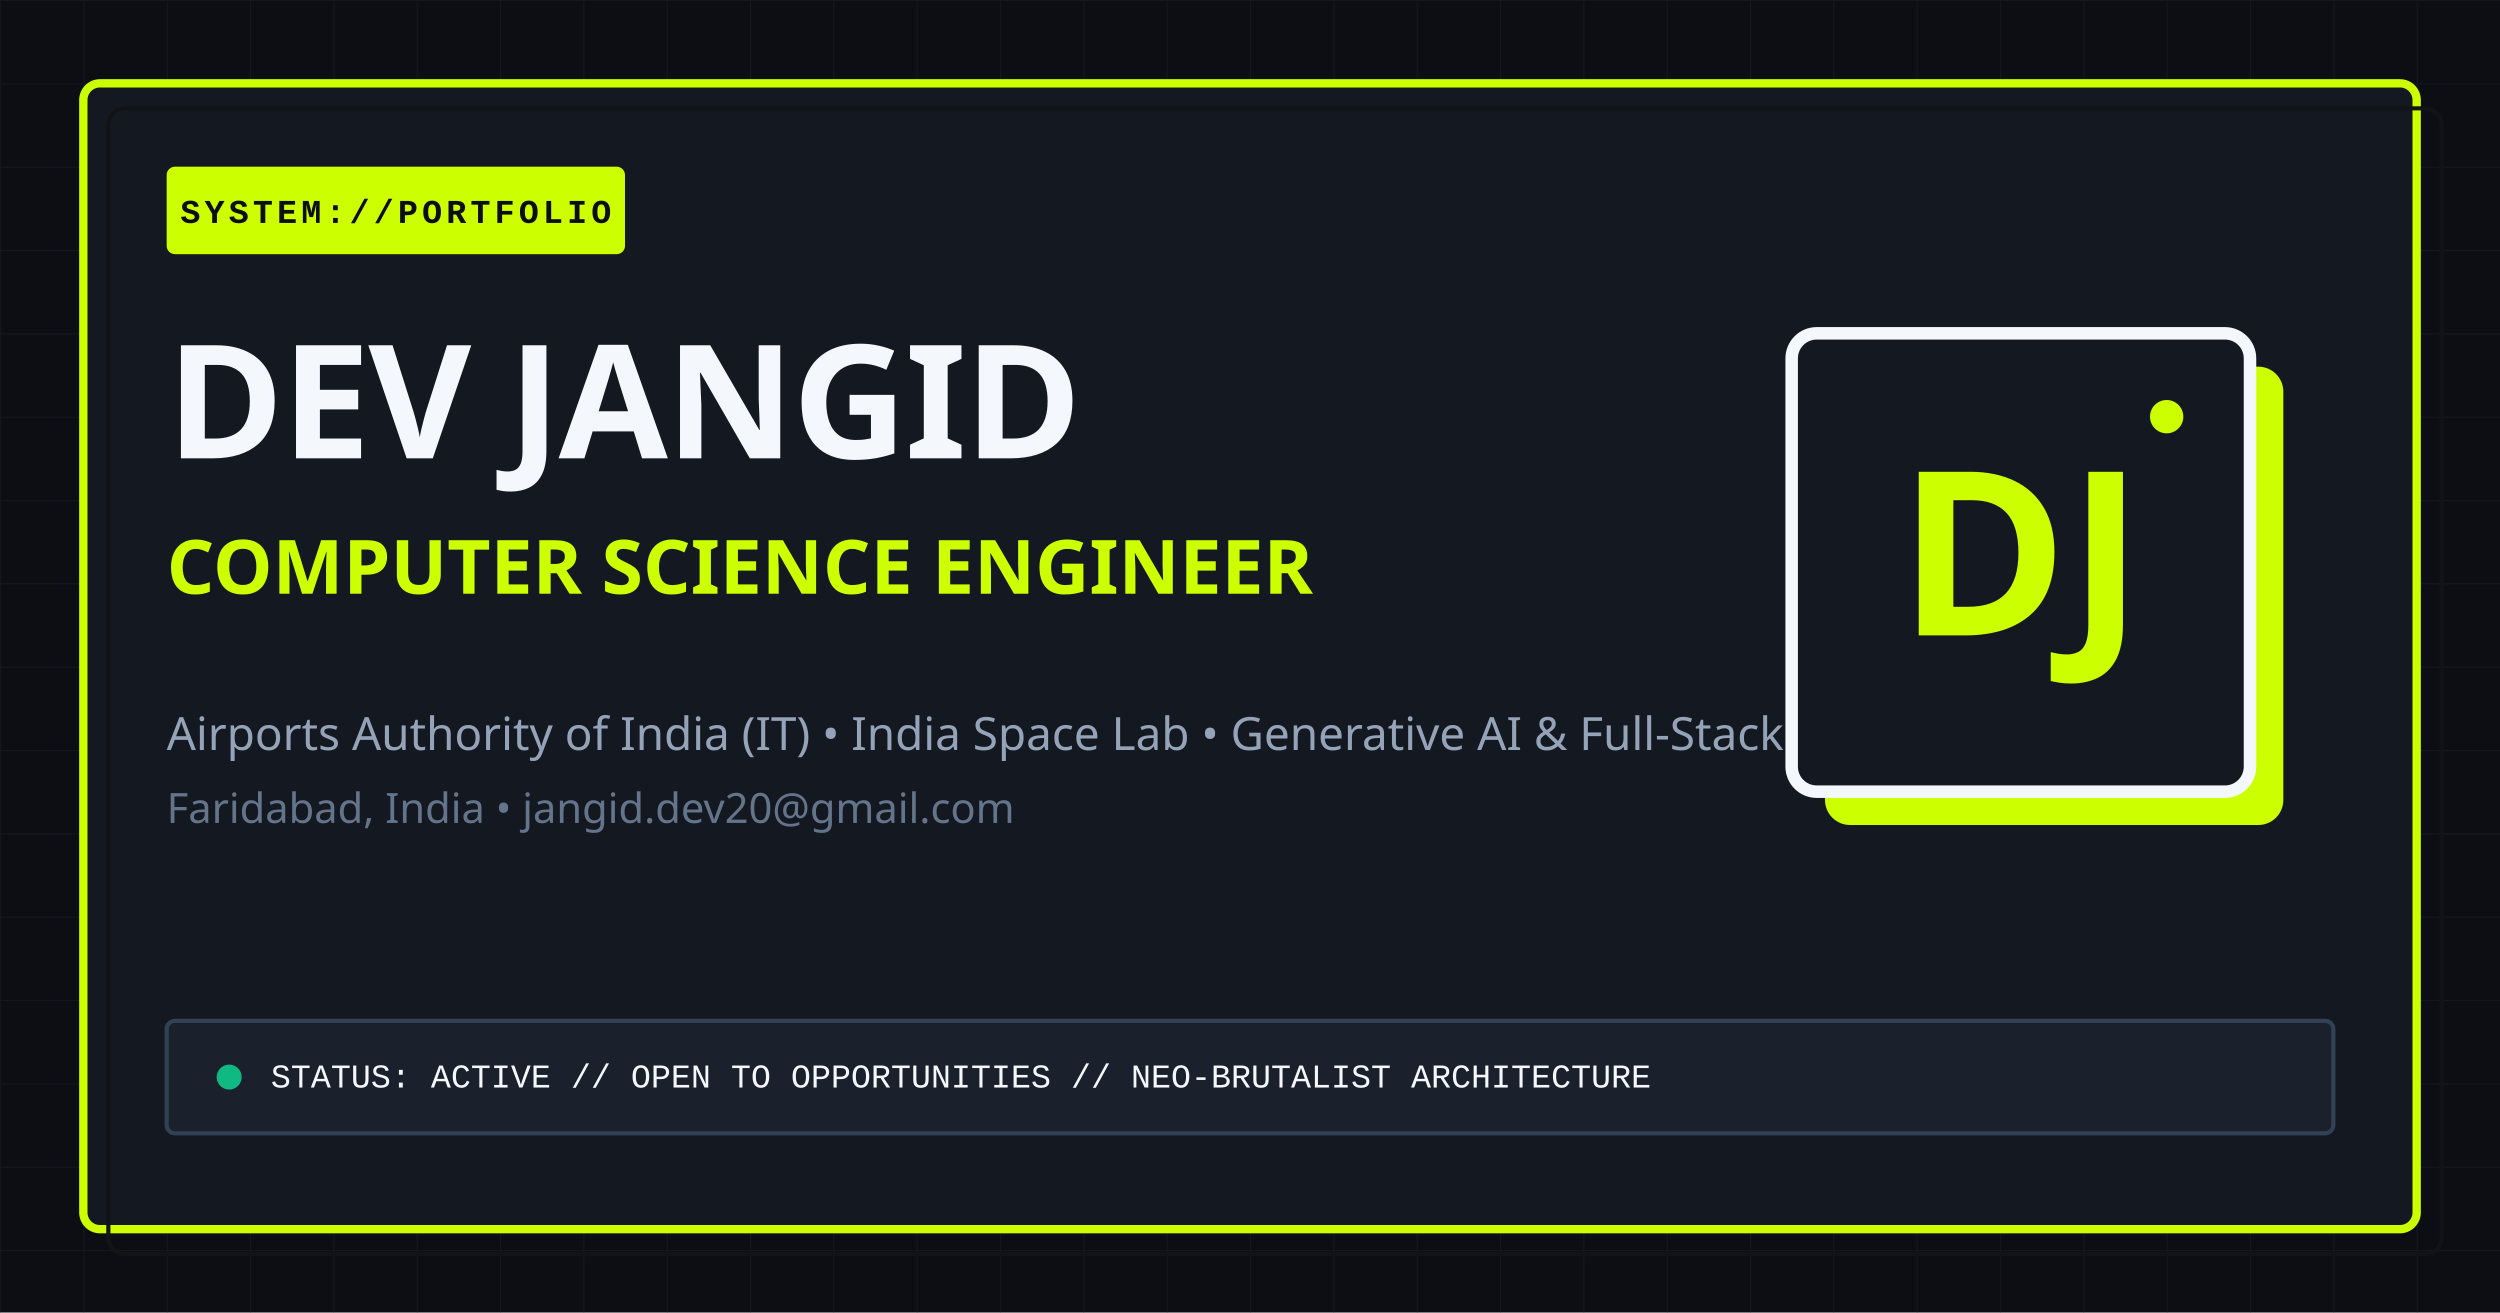
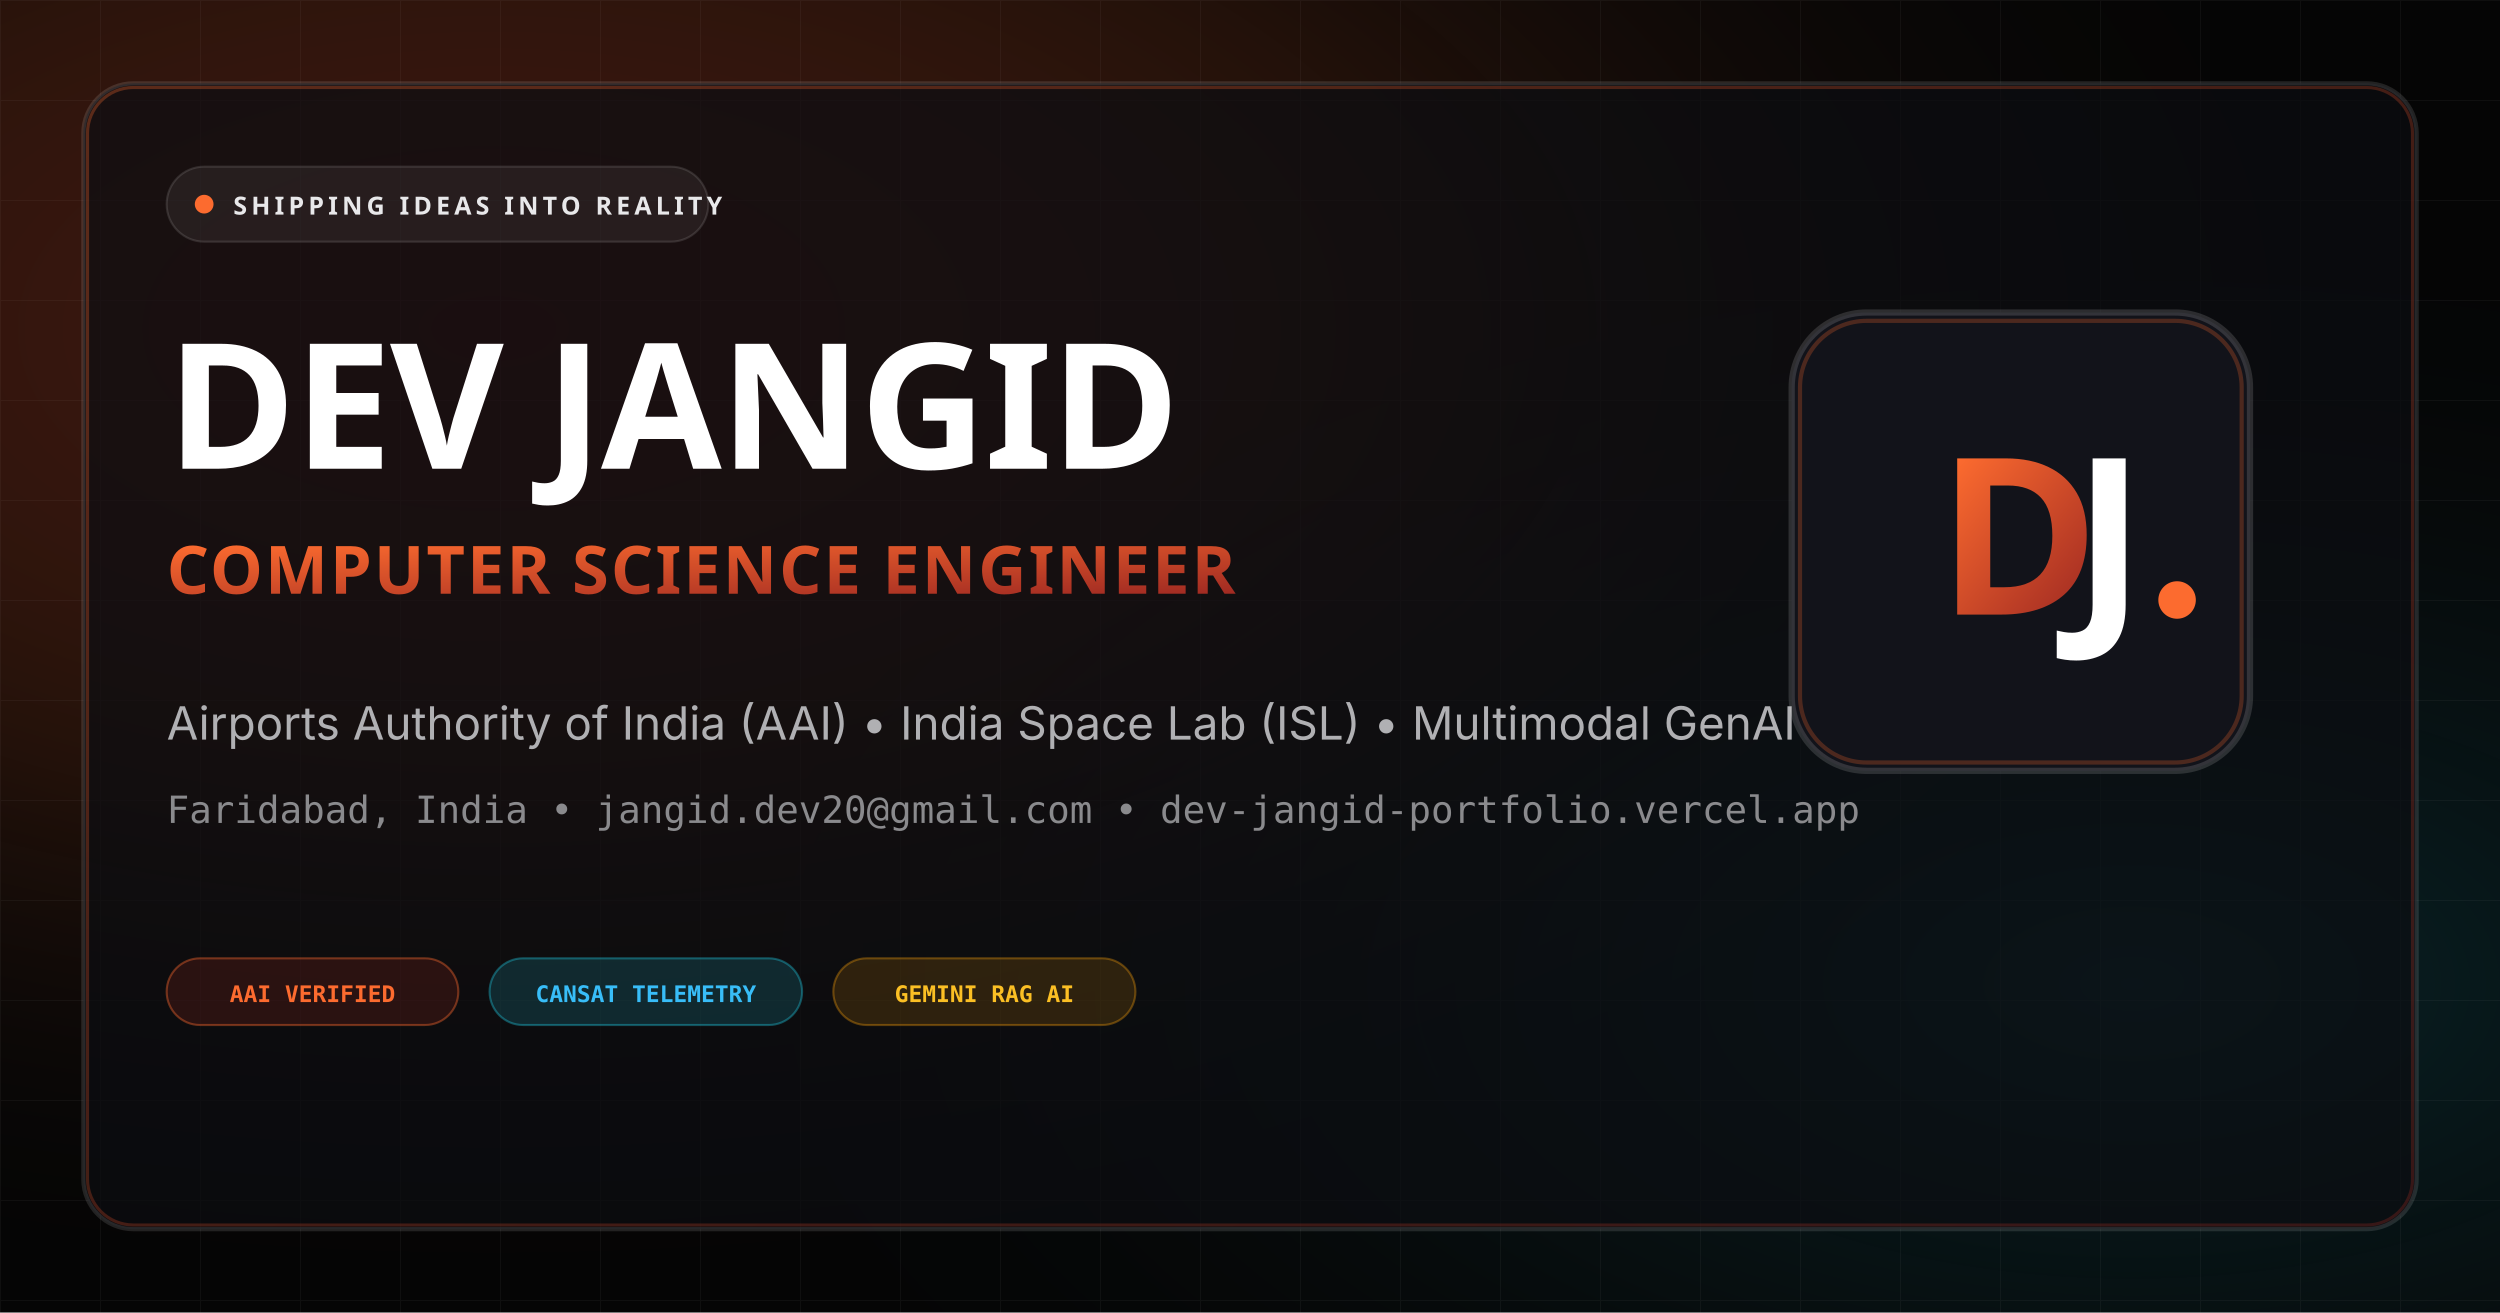
<svg xmlns="http://www.w3.org/2000/svg" viewBox="0 0 1200 630" width="1200" height="630">
  <defs>
-     <pattern id="grid" width="40" height="40" patternUnits="userSpaceOnUse">
-       <path d="M 40 0 L 0 0 0 40" fill="none" stroke="#22262F" stroke-width="1" stroke-opacity="0.4" />
+     <radialGradient id="aurora" cx="20%" cy="25%" r="75%">
+       <stop offset="0%" stop-color="#a02a22" stop-opacity="0.35" />
+       <stop offset="50%" stop-color="#fc6b2f" stop-opacity="0.12" />
+       <stop offset="100%" stop-color="#050505" stop-opacity="0" />
+     </radialGradient>
+     <radialGradient id="auroraCyan" cx="85%" cy="75%" r="60%">
+       <stop offset="0%" stop-color="#22d3ee" stop-opacity="0.16" />
+       <stop offset="100%" stop-color="#050505" stop-opacity="0" />
+     </radialGradient>
+     <pattern id="grid" width="48" height="48" patternUnits="userSpaceOnUse">
+       <path d="M 48 0 L 0 0 0 48" fill="none" stroke="#ffffff" stroke-width="1" stroke-opacity="0.04" />
    </pattern>
+     <linearGradient id="emberGrad" x1="0%" y1="0%" x2="100%" y2="100%">
+       <stop offset="0%" stop-color="#fc6b2f" />
+       <stop offset="100%" stop-color="#a02a22" />
+     </linearGradient>
  </defs>
-   <rect width="1200" height="630" fill="#0C0E14" />
+   <rect width="1200" height="630" fill="#050505" />
+   <rect width="1200" height="630" fill="url(#aurora)" />
+   <rect width="1200" height="630" fill="url(#auroraCyan)" />
  <rect width="1200" height="630" fill="url(#grid)" />
-   <rect x="40" y="40" width="1120" height="550" fill="#141820" stroke="#CCFF00" stroke-width="4" rx="8" />
-   <rect x="52" y="52" width="1120" height="550" fill="none" stroke="#111317" stroke-width="2" rx="8" />
-   <rect x="80" y="80" width="220" height="42" fill="#CCFF00" rx="4" />
-   <text x="190" y="107" font-family="'Courier New', monospace" font-size="16" font-weight="900" fill="#0C0E14" text-anchor="middle" letter-spacing="2">SYSTEM://PORTFOLIO</text>
-   <text x="80" y="220" font-family="'Space Grotesk', system-ui, sans-serif" font-size="76" font-weight="900" fill="#F4F7FB" letter-spacing="-1">DEV JANGID</text>
-   <text x="80" y="285" font-family="'Space Grotesk', system-ui, sans-serif" font-size="36" font-weight="700" fill="#CCFF00">COMPUTER SCIENCE ENGINEER</text>
-   <text x="80" y="360" font-family="system-ui, sans-serif" font-size="22" fill="#94A3B8" width="700">
-     Airports Authority of India (IT) • India Space Lab • Generative AI &amp; Full-Stack Systems
+   <rect x="40" y="40" width="1120" height="550" rx="24" fill="#0c0d12" fill-opacity="0.7" stroke="rgba(255,255,255,0.12)" stroke-width="2" />
+   <rect x="42" y="42" width="1116" height="546" rx="22" fill="none" stroke="url(#emberGrad)" stroke-width="1.5" stroke-opacity="0.3" />
+   <g transform="translate(80, 80)">
+     <rect width="260" height="36" rx="18" fill="rgba(255,255,255,0.06)" stroke="rgba(255,255,255,0.12)" stroke-width="1" />
+     <circle cx="18" cy="18" r="4.5" fill="#fc6b2f" />
+     <text x="32" y="23" font-family="'Space Grotesk', system-ui, sans-serif" font-size="12" font-weight="700" fill="#e8e8ea" letter-spacing="2">SHIPPING IDEAS INTO REALITY</text>
+   </g>
+   <text x="80" y="225" font-family="'Space Grotesk', system-ui, sans-serif" font-size="84" font-weight="900" fill="#ffffff" letter-spacing="-1">
+     DEV JANGID
  </text>
-   <text x="80" y="395" font-family="system-ui, sans-serif" font-size="20" fill="#64748B">
-     Faridabad, India • jangid.dev20@gmail.com
+   <text x="80" y="285" font-family="'Space Grotesk', system-ui, sans-serif" font-size="32" font-weight="700" fill="url(#emberGrad)" letter-spacing="1">
+     COMPUTER SCIENCE ENGINEER
  </text>
-   <g transform="translate(860, 160)">
-     <rect x="16" y="16" width="220" height="220" rx="12" fill="#CCFF00" />
-     <rect x="0" y="0" width="220" height="220" rx="12" fill="#141820" stroke="#F4F7FB" stroke-width="6" />
-     <text x="110" y="145" font-family="'Space Grotesk', sans-serif" font-size="110" font-weight="900" fill="#CCFF00" text-anchor="middle">DJ</text>
-     <circle cx="180" cy="40" r="8" fill="#CCFF00" />
+   <text x="80" y="355" font-family="'Inter', system-ui, sans-serif" font-size="22" font-weight="400" fill="#b0b0b3">
+     Airports Authority of India (AAI) • India Space Lab (ISL) • Multimodal GenAI
+   </text>
+   <text x="80" y="395" font-family="'JetBrains Mono', monospace" font-size="18" fill="#8a8a8d">
+     Faridabad, India • jangid.dev20@gmail.com • dev-jangid-portfolio.vercel.app
+   </text>
+   <g transform="translate(80, 460)">
+     <rect width="140" height="32" rx="16" fill="rgba(160,42,34,0.2)" stroke="rgba(252,107,47,0.4)" stroke-width="1" />
+     <text x="70" y="21" font-family="'JetBrains Mono', monospace" font-size="11" font-weight="700" fill="#fc6b2f" text-anchor="middle">AAI VERIFIED</text>
  </g>
-   <rect x="80" y="490" width="1040" height="54" fill="#1A202C" stroke="#334155" stroke-width="2" rx="4" />
-   <circle cx="110" cy="517" r="6" fill="#10B981" />
-   <text x="130" y="522" font-family="'Courier New', monospace" font-size="16" fill="#F4F7FB">STATUS: ACTIVE // OPEN TO OPPORTUNITIES // NEO-BRUTALIST ARCHITECTURE</text>
+   <g transform="translate(235, 460)">
+     <rect width="150" height="32" rx="16" fill="rgba(34,211,238,0.15)" stroke="rgba(34,211,238,0.35)" stroke-width="1" />
+     <text x="75" y="21" font-family="'JetBrains Mono', monospace" font-size="11" font-weight="700" fill="#38bdf8" text-anchor="middle">CANSAT TELEMETRY</text>
+   </g>
+   <g transform="translate(400, 460)">
+     <rect width="145" height="32" rx="16" fill="rgba(245,158,11,0.15)" stroke="rgba(245,158,11,0.35)" stroke-width="1" />
+     <text x="72.5" y="21" font-family="'JetBrains Mono', monospace" font-size="11" font-weight="700" fill="#fbbf24" text-anchor="middle">GEMINI RAG AI</text>
+   </g>
+   <g transform="translate(860, 150)">
+     <rect width="220" height="220" rx="36" fill="#12131a" stroke="rgba(255,255,255,0.14)" stroke-width="3" />
+     <rect x="4" y="4" width="212" height="212" rx="32" fill="none" stroke="rgba(252,107,47,0.25)" stroke-width="2" />
+     <text x="70" y="145" font-family="'Space Grotesk', system-ui, sans-serif" font-size="105" font-weight="900" fill="url(#emberGrad)" letter-spacing="-4">D</text>
+     <text x="135" y="145" font-family="'Space Grotesk', system-ui, sans-serif" font-size="105" font-weight="900" fill="#ffffff" letter-spacing="-4">J</text>
+     <circle cx="185" cy="138" r="9" fill="#fc6b2f" />
+   </g>
</svg>
